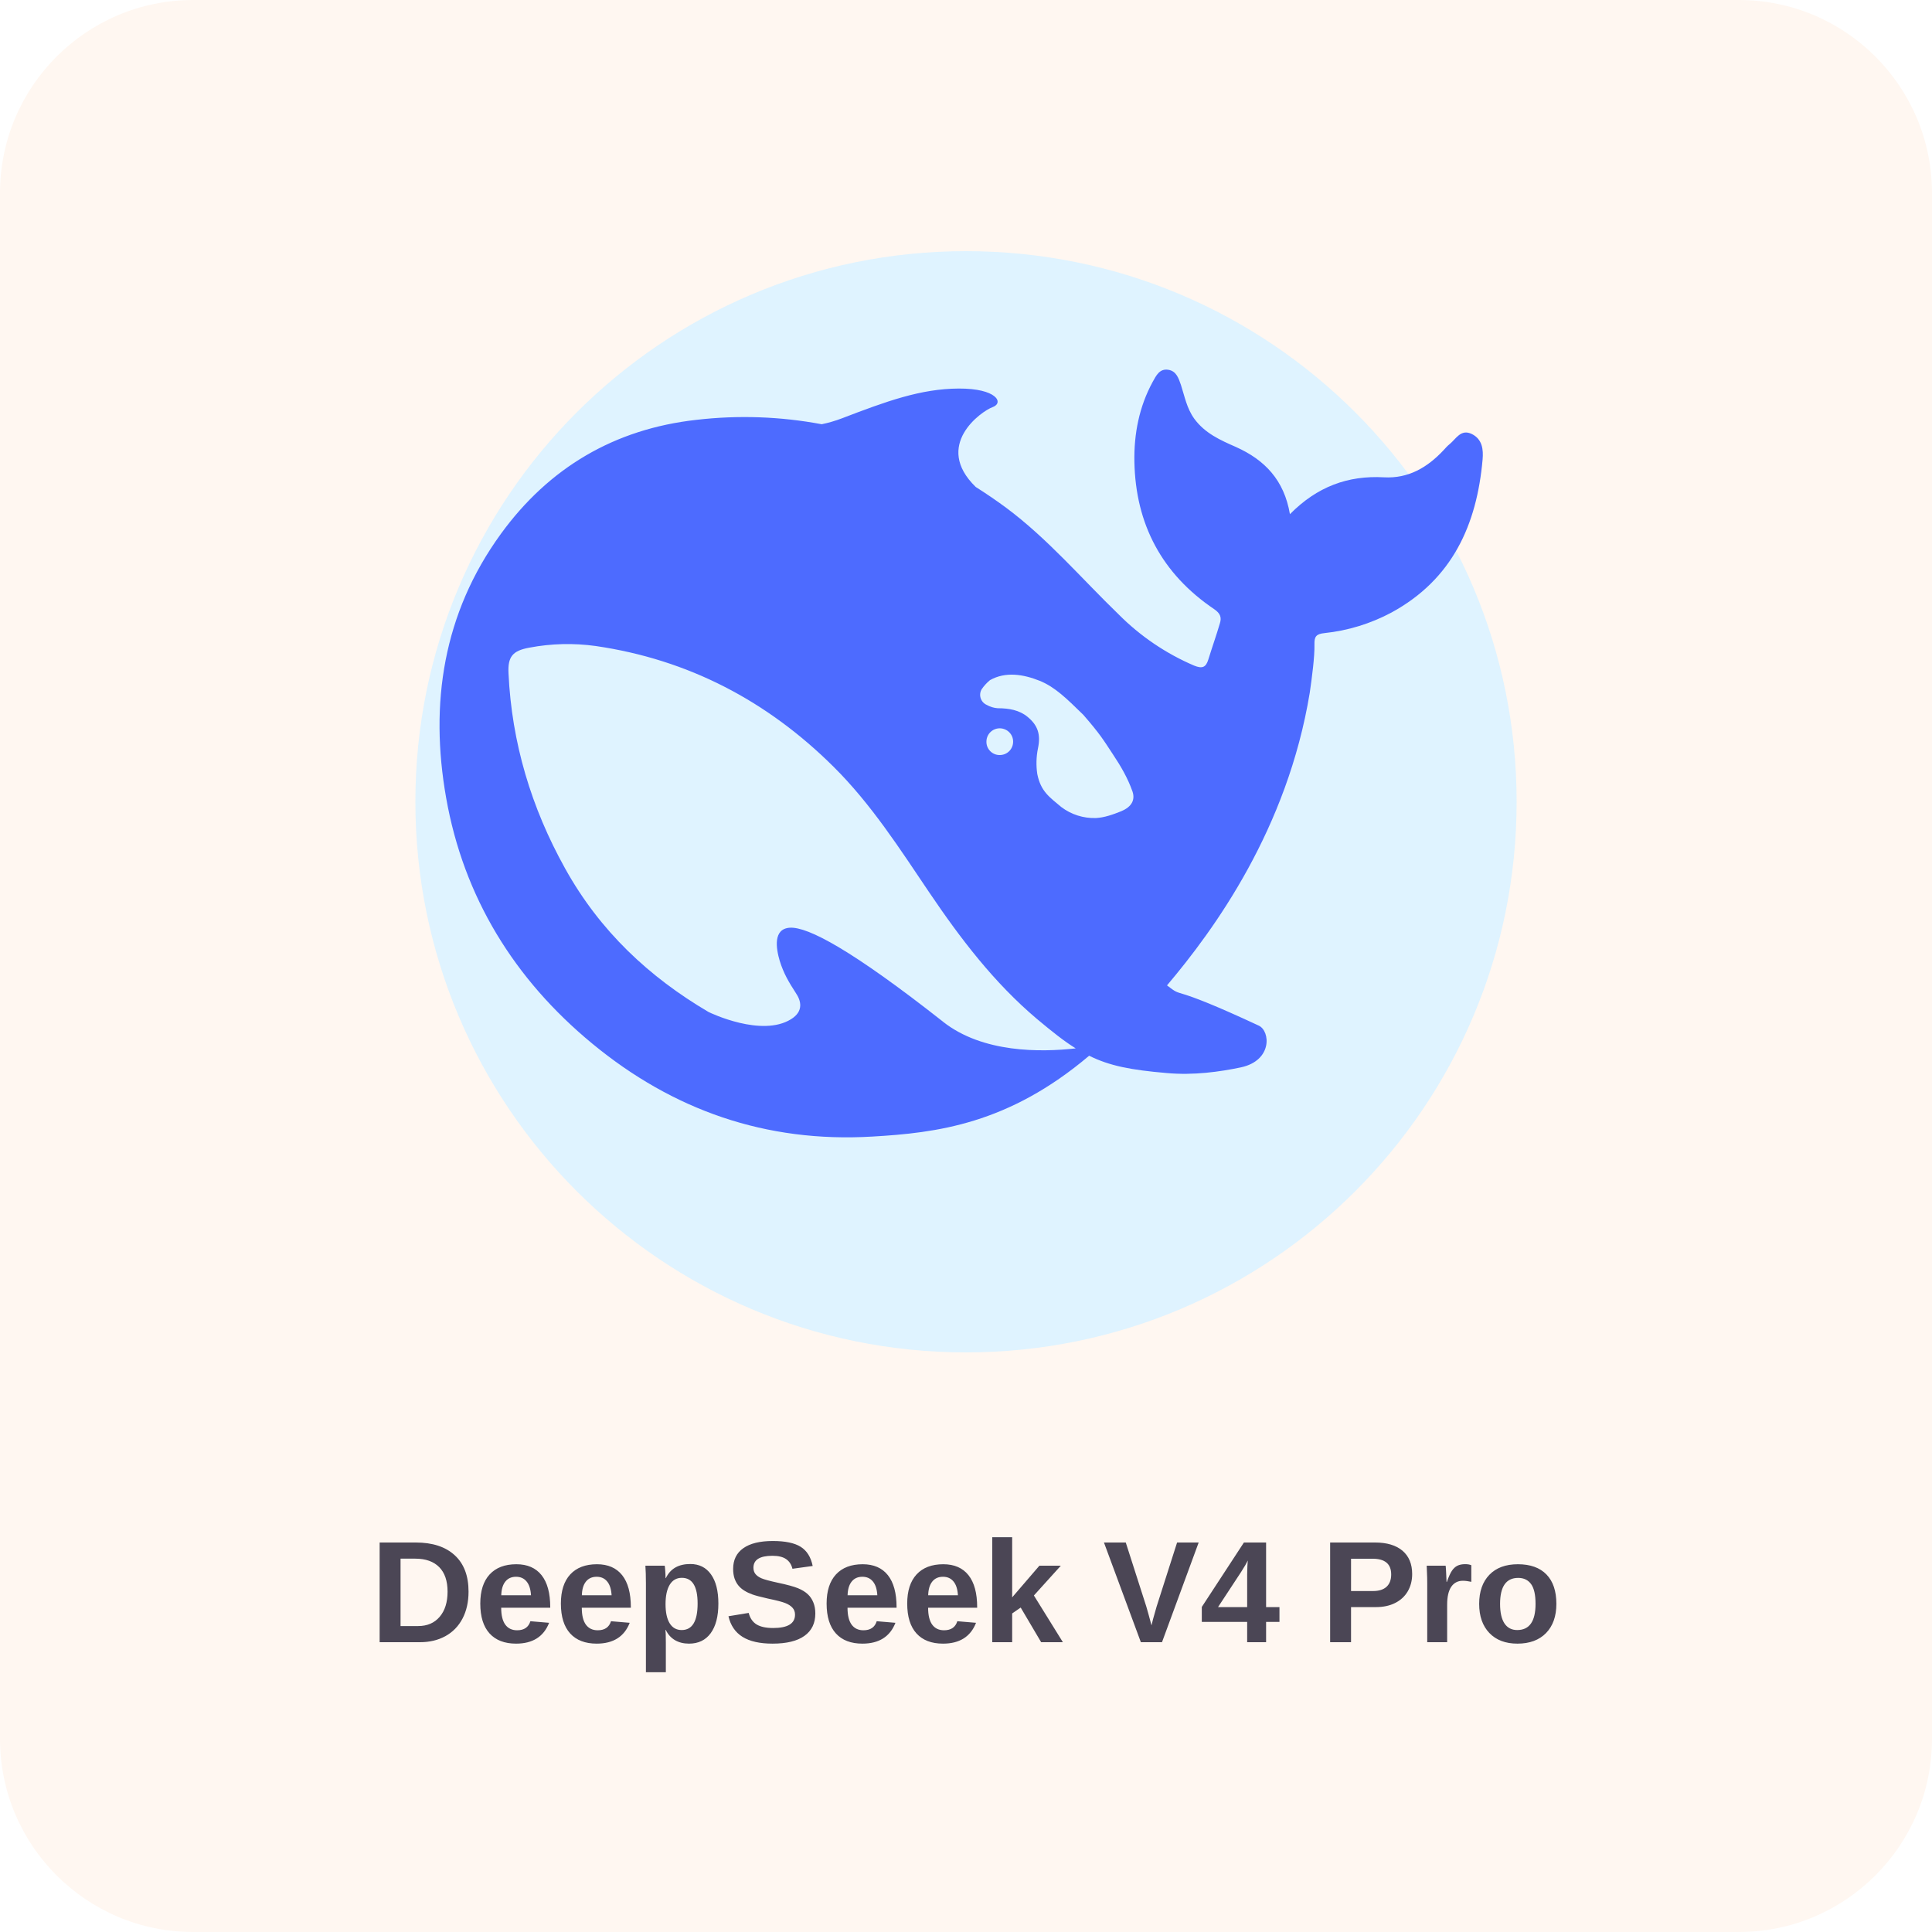
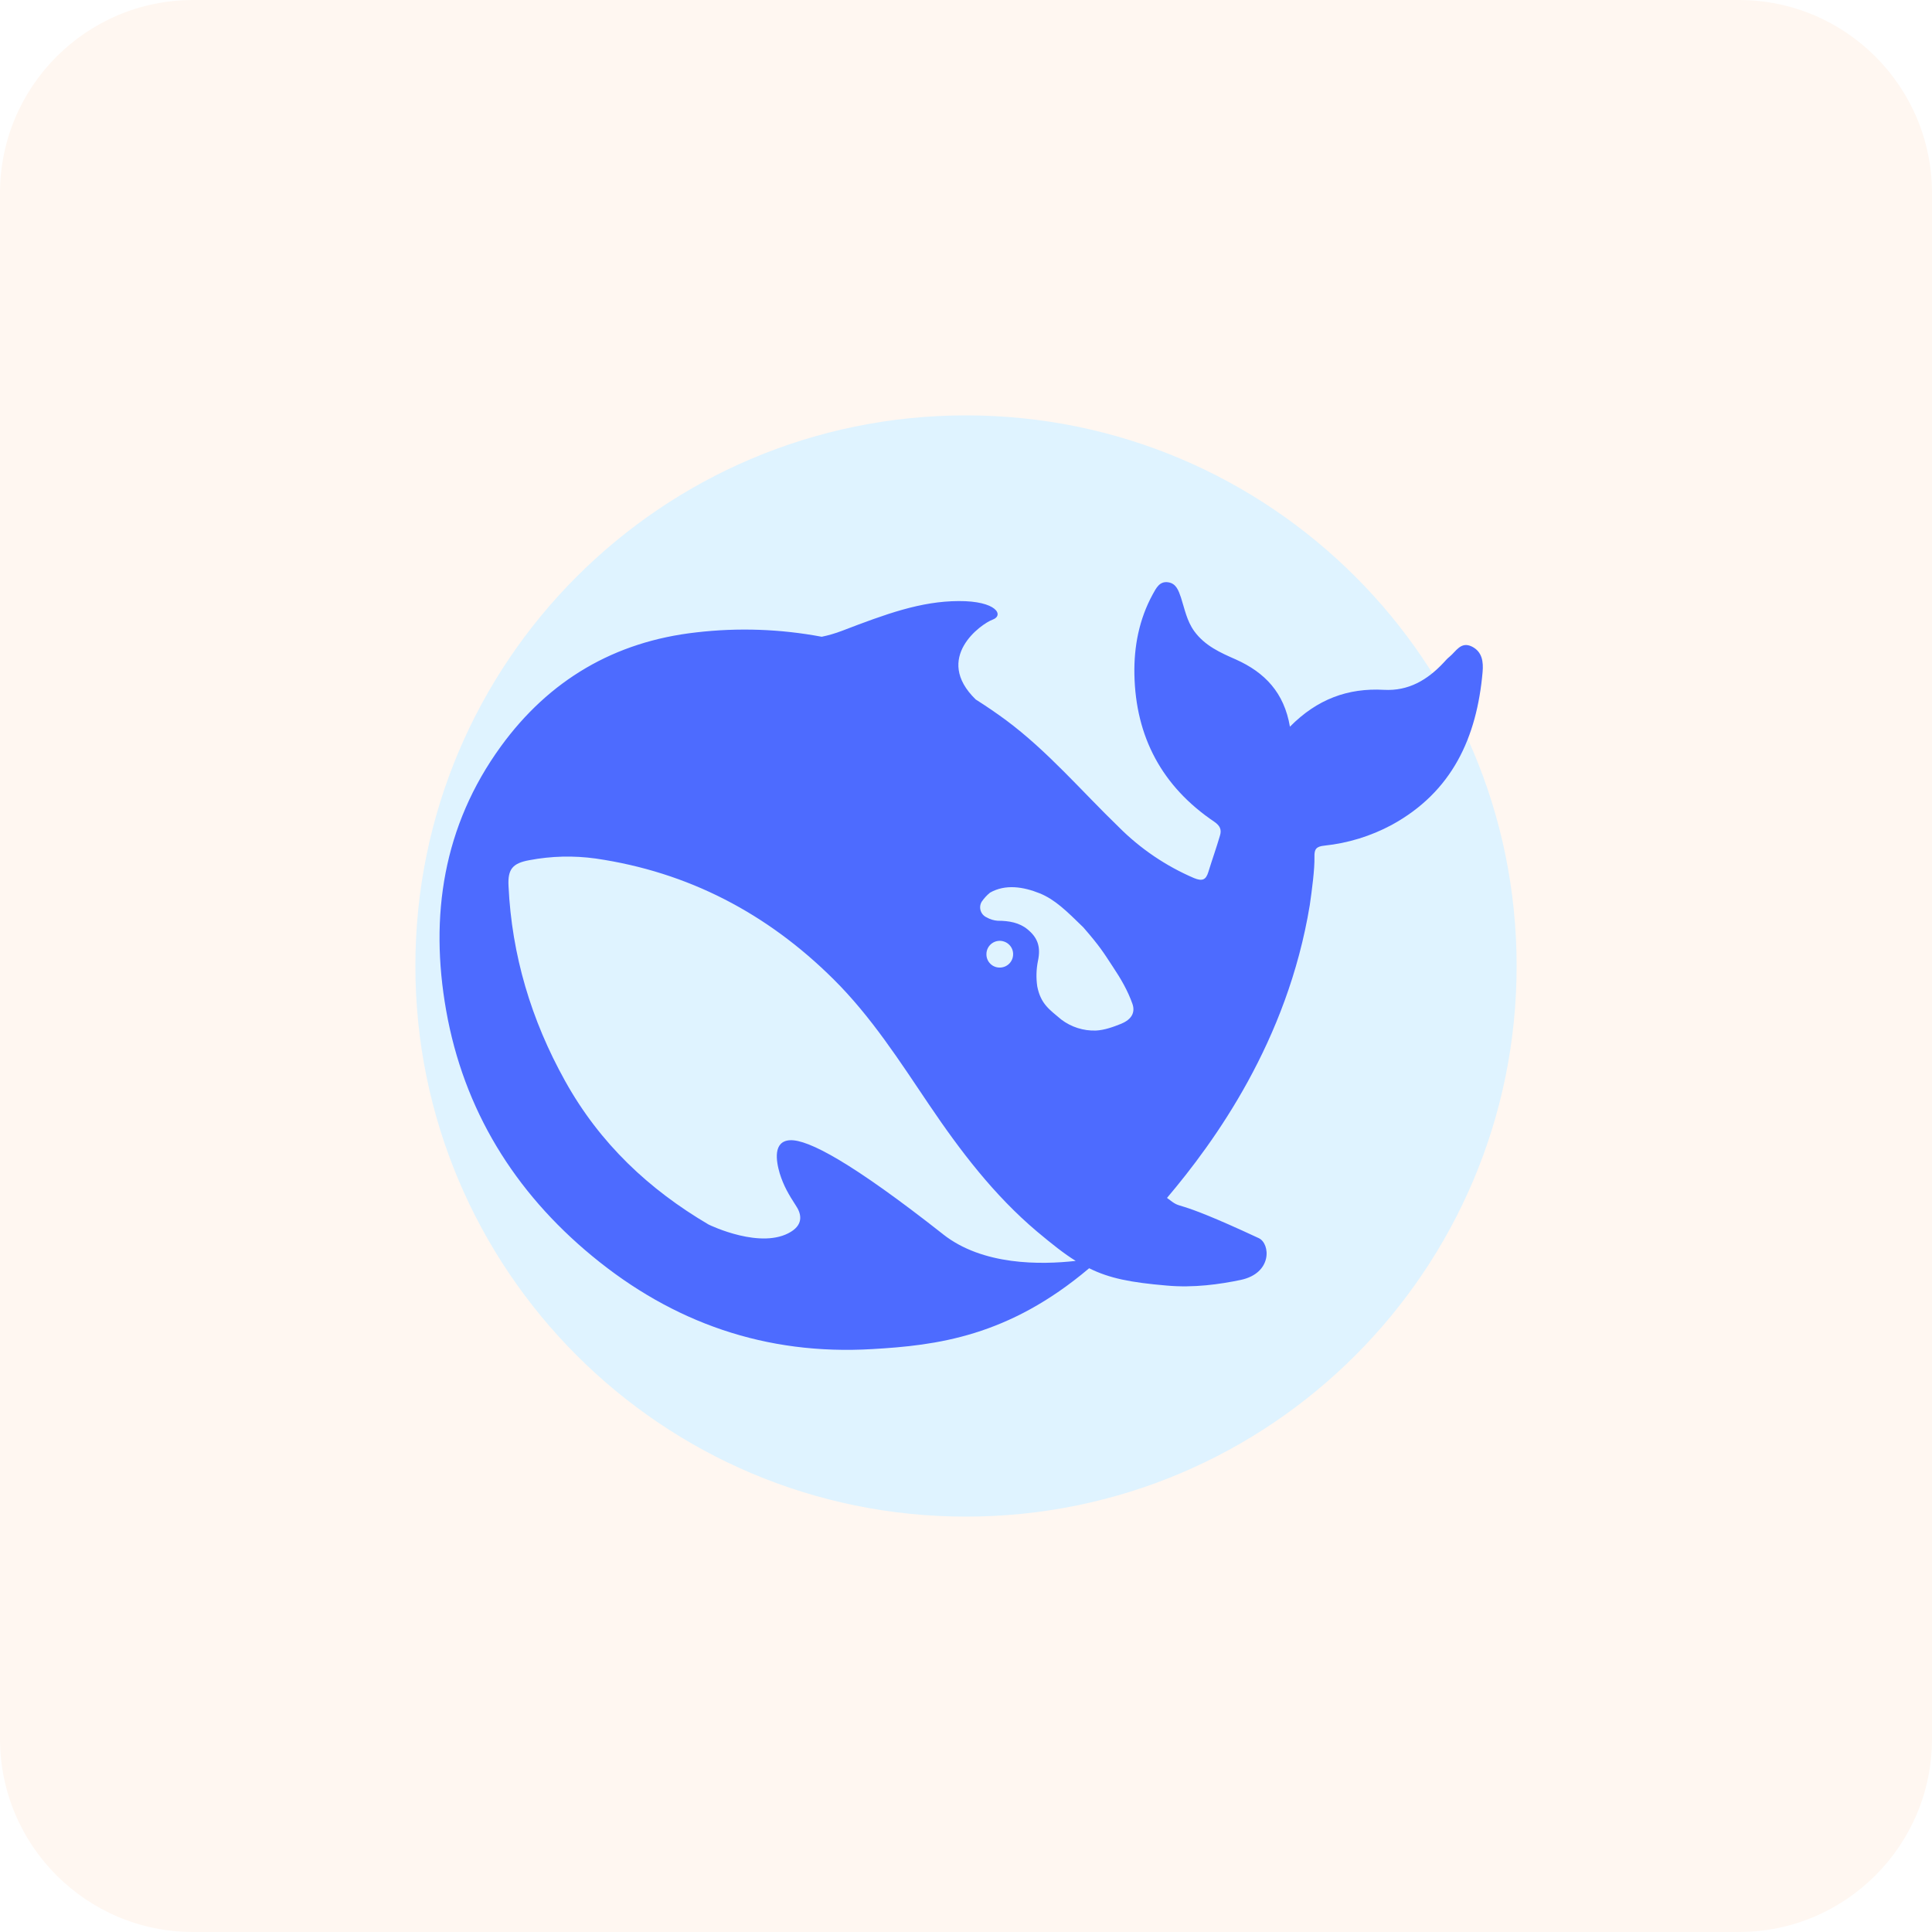
<svg xmlns="http://www.w3.org/2000/svg" viewBox="0 0 400 400" role="img" aria-labelledby="title desc">
  <rect width="400" height="400" rx="40" fill="#fff7f1" />
-   <circle cx="200" cy="166" r="114" fill="#dff3ff" />
-   <g transform="translate(91 48) scale(9)" fill="#4d6bff">
+   <circle cx="200" cy="200" r="114" fill="#dff3ff" />
+   <g transform="translate(91 92) scale(9)" fill="#4d6bff">
    <path d="M23.748 4.651c-.254-.124-.364.113-.512.233-.051.04-.094.09-.137.137-.372.397-.806.657-1.373.626-.829-.046-1.537.214-2.163.848-.133-.782-.575-1.248-1.247-1.548-.352-.155-.708-.311-.955-.65-.172-.24-.219-.509-.305-.774-.055-.16-.11-.323-.293-.35-.2-.031-.278.136-.356.276-.313.572-.434 1.202-.422 1.84.027 1.436.633 2.58 1.838 3.393.137.094.172.187.129.323-.082.28-.18.553-.266.833-.055.179-.137.218-.328.14a5.5 5.5 0 0 1-1.737-1.179c-.857-.828-1.631-1.743-2.597-2.46a12 12 0 0 0-.689-.47c-.985-.957.13-1.743.387-1.836.27-.098.094-.433-.778-.428-.872.003-1.67.295-2.687.685a3 3 0 0 1-.465.136 9.6 9.6 0 0 0-2.883-.101c-1.885.21-3.39 1.1-4.497 2.622C.082 8.776-.231 10.854.152 13.02c.403 2.284 1.568 4.175 3.36 5.653 1.857 1.533 3.997 2.284 6.438 2.14 1.482-.085 3.132-.284 4.994-1.86.47.234.962.328 1.78.398.629.058 1.235-.031 1.705-.129.735-.155.684-.836.418-.961-2.155-1.004-1.682-.595-2.112-.926 1.095-1.295 2.768-3.598 3.284-6.733.05-.346.115-.834.108-1.114-.004-.171.035-.238.23-.257a4.2 4.2 0 0 0 1.545-.475c1.397-.763 1.96-2.016 2.093-3.517.02-.23-.004-.467-.247-.588M11.58 18.168c-2.088-1.642-3.101-2.183-3.52-2.16-.39.024-.32.472-.234.763.09.288.207.487.371.74.114.167.192.416-.113.603-.673.416-1.842-.14-1.897-.168-1.361-.801-2.5-1.86-3.301-3.306-.775-1.393-1.225-2.888-1.299-4.482-.02-.385.094-.522.477-.592a4.7 4.7 0 0 1 1.53-.038c2.131.311 3.946 1.264 5.467 2.774.868.86 1.525 1.887 2.202 2.89.72 1.066 1.494 2.082 2.48 2.915.348.291.626.513.892.677-.802.09-2.14.109-3.055-.615zm1.001-6.44a.306.306 0 0 1 .415-.287.3.3 0 0 1 .113.074.3.3 0 0 1 .086.214c0 .17-.136.307-.308.307a.303.303 0 0 1-.306-.307m3.11 1.596c-.2.081-.4.151-.591.16a1.25 1.25 0 0 1-.798-.254c-.274-.23-.47-.358-.551-.758a1.7 1.7 0 0 1 .015-.588c.07-.327-.007-.537-.238-.727-.188-.156-.426-.199-.689-.199a.6.6 0 0 1-.254-.078.253.253 0 0 1-.114-.358 1 1 0 0 1 .192-.21c.356-.202.767-.136 1.146.016.352.144.618.408 1.001.782.392.451.462.576.685.915.176.264.336.536.446.848.066.194-.02.353-.25.45" />
  </g>
-   <text x="200" y="340" fill="#4b4655" font-family="Arial, Helvetica, sans-serif" font-size="30" font-weight="700" text-anchor="middle">DeepSeek V4 Pro</text>
</svg>
